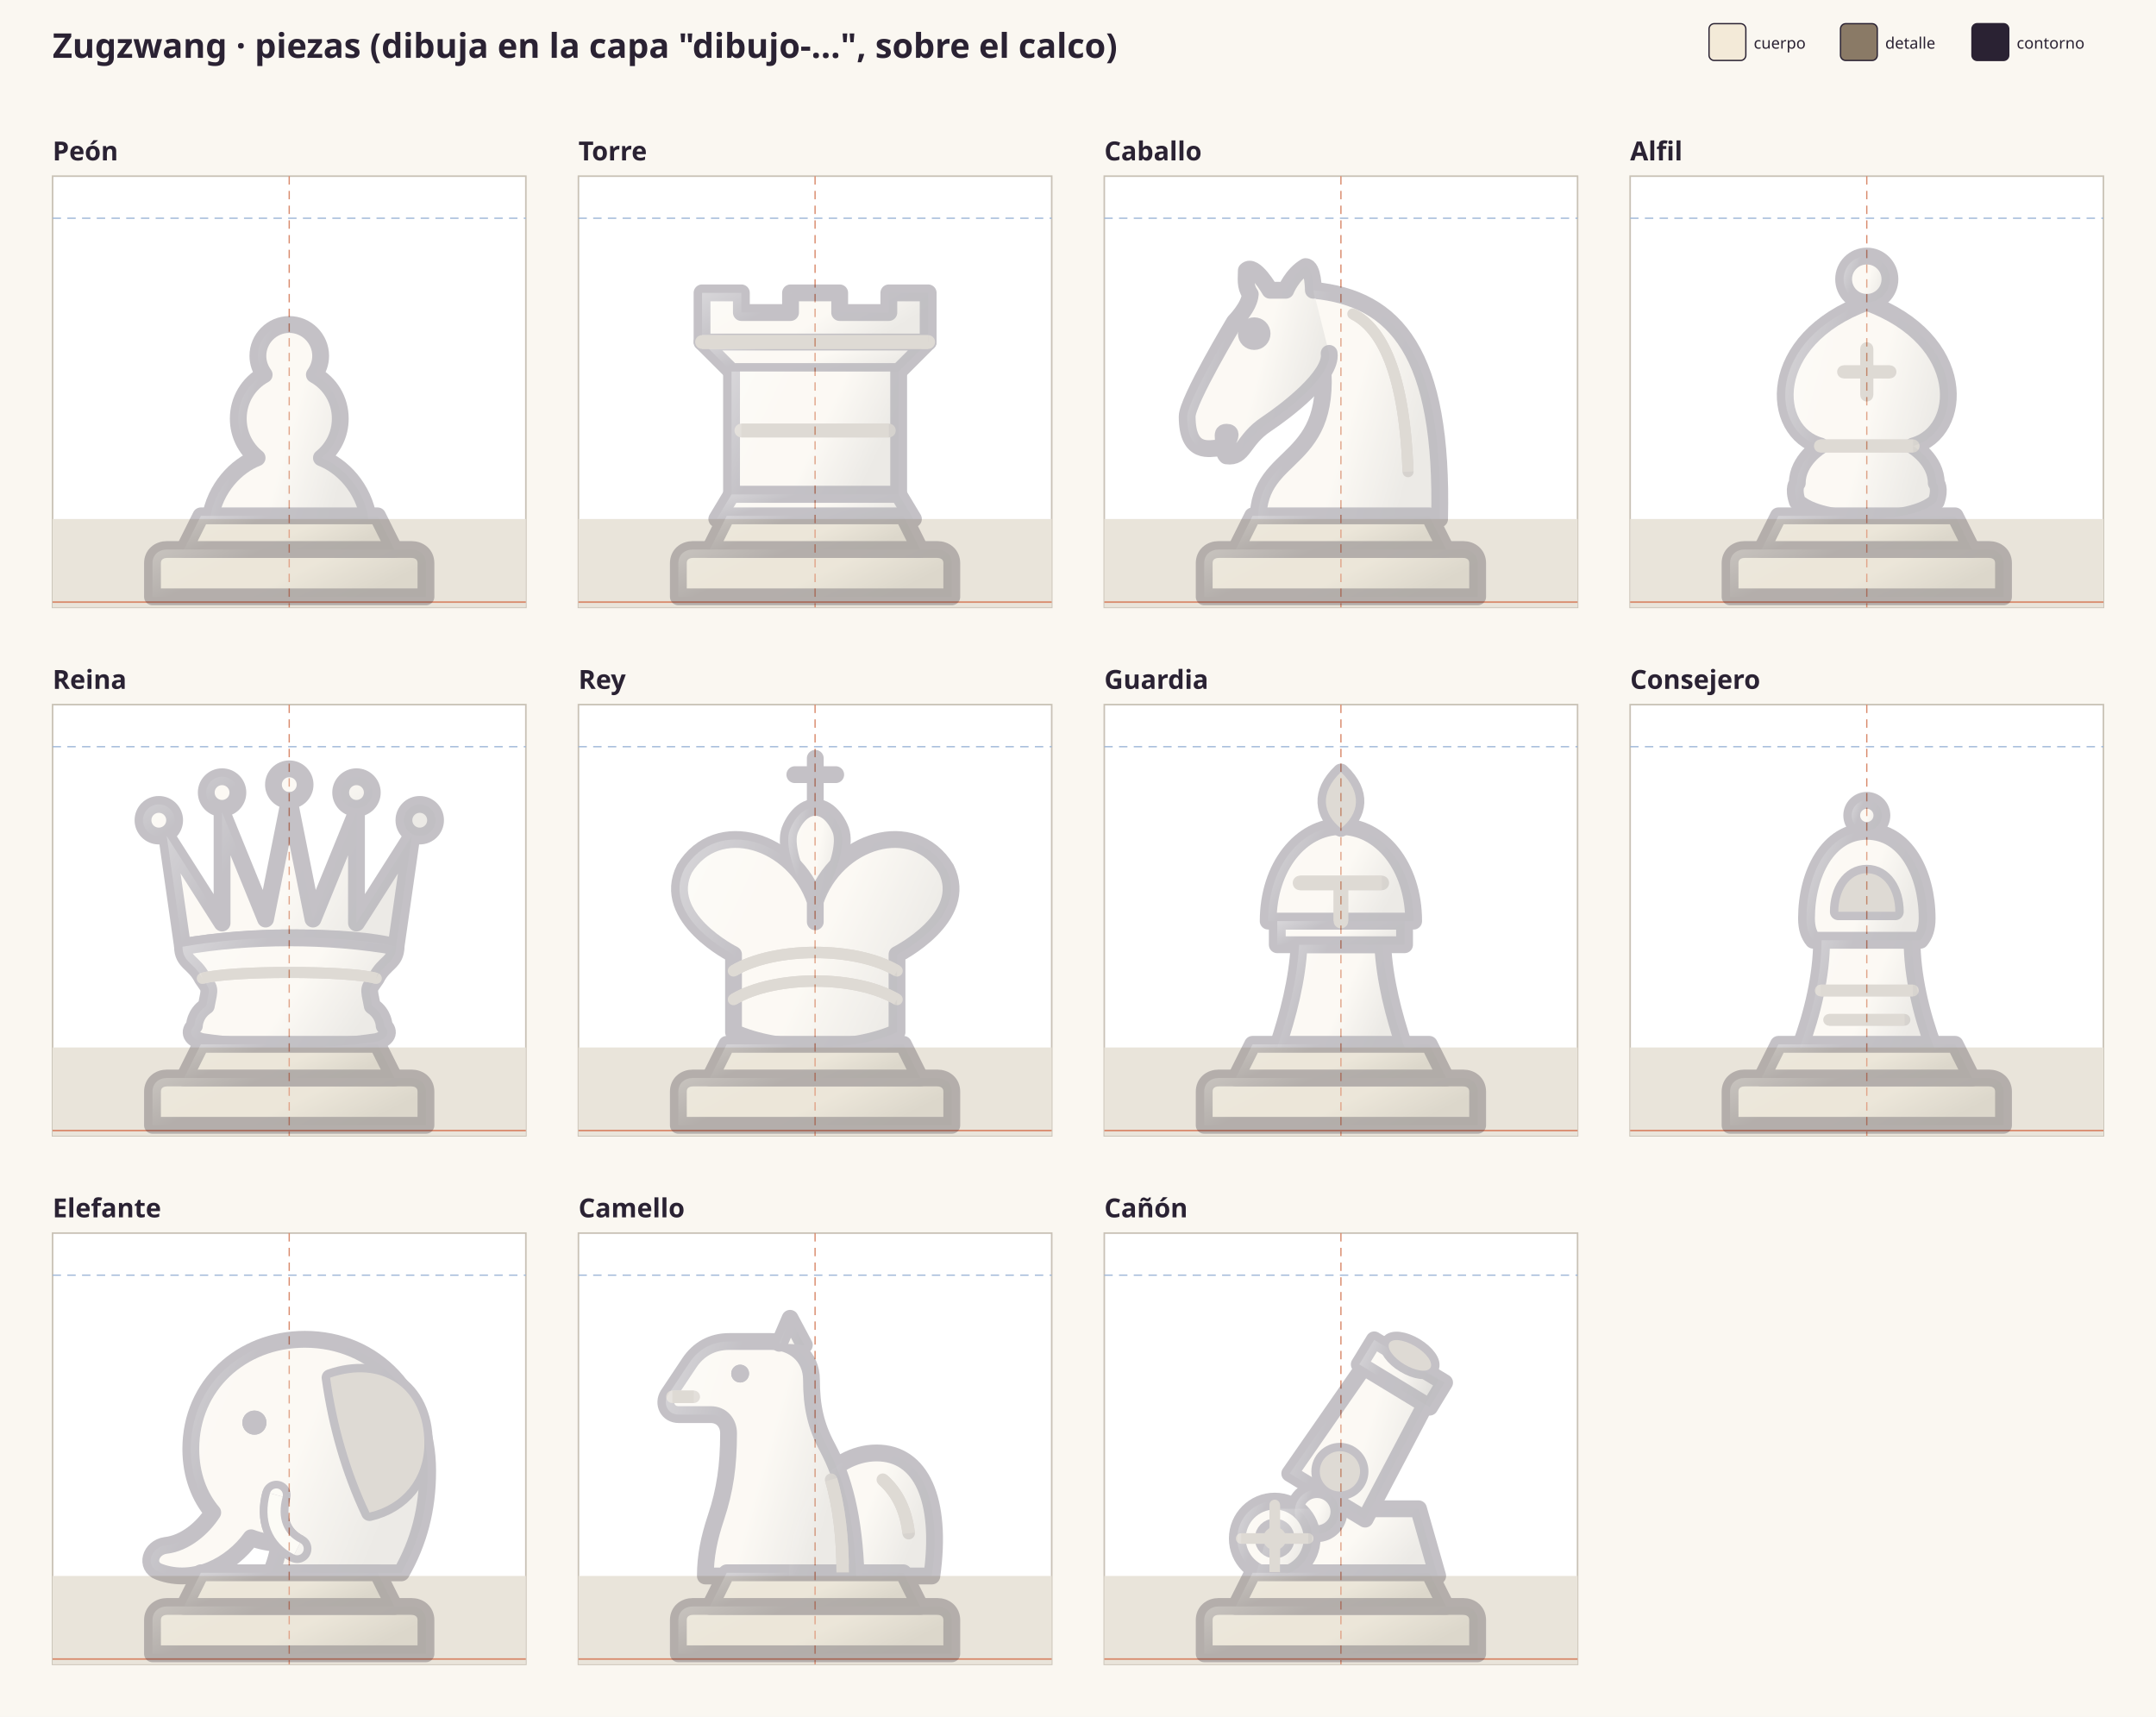
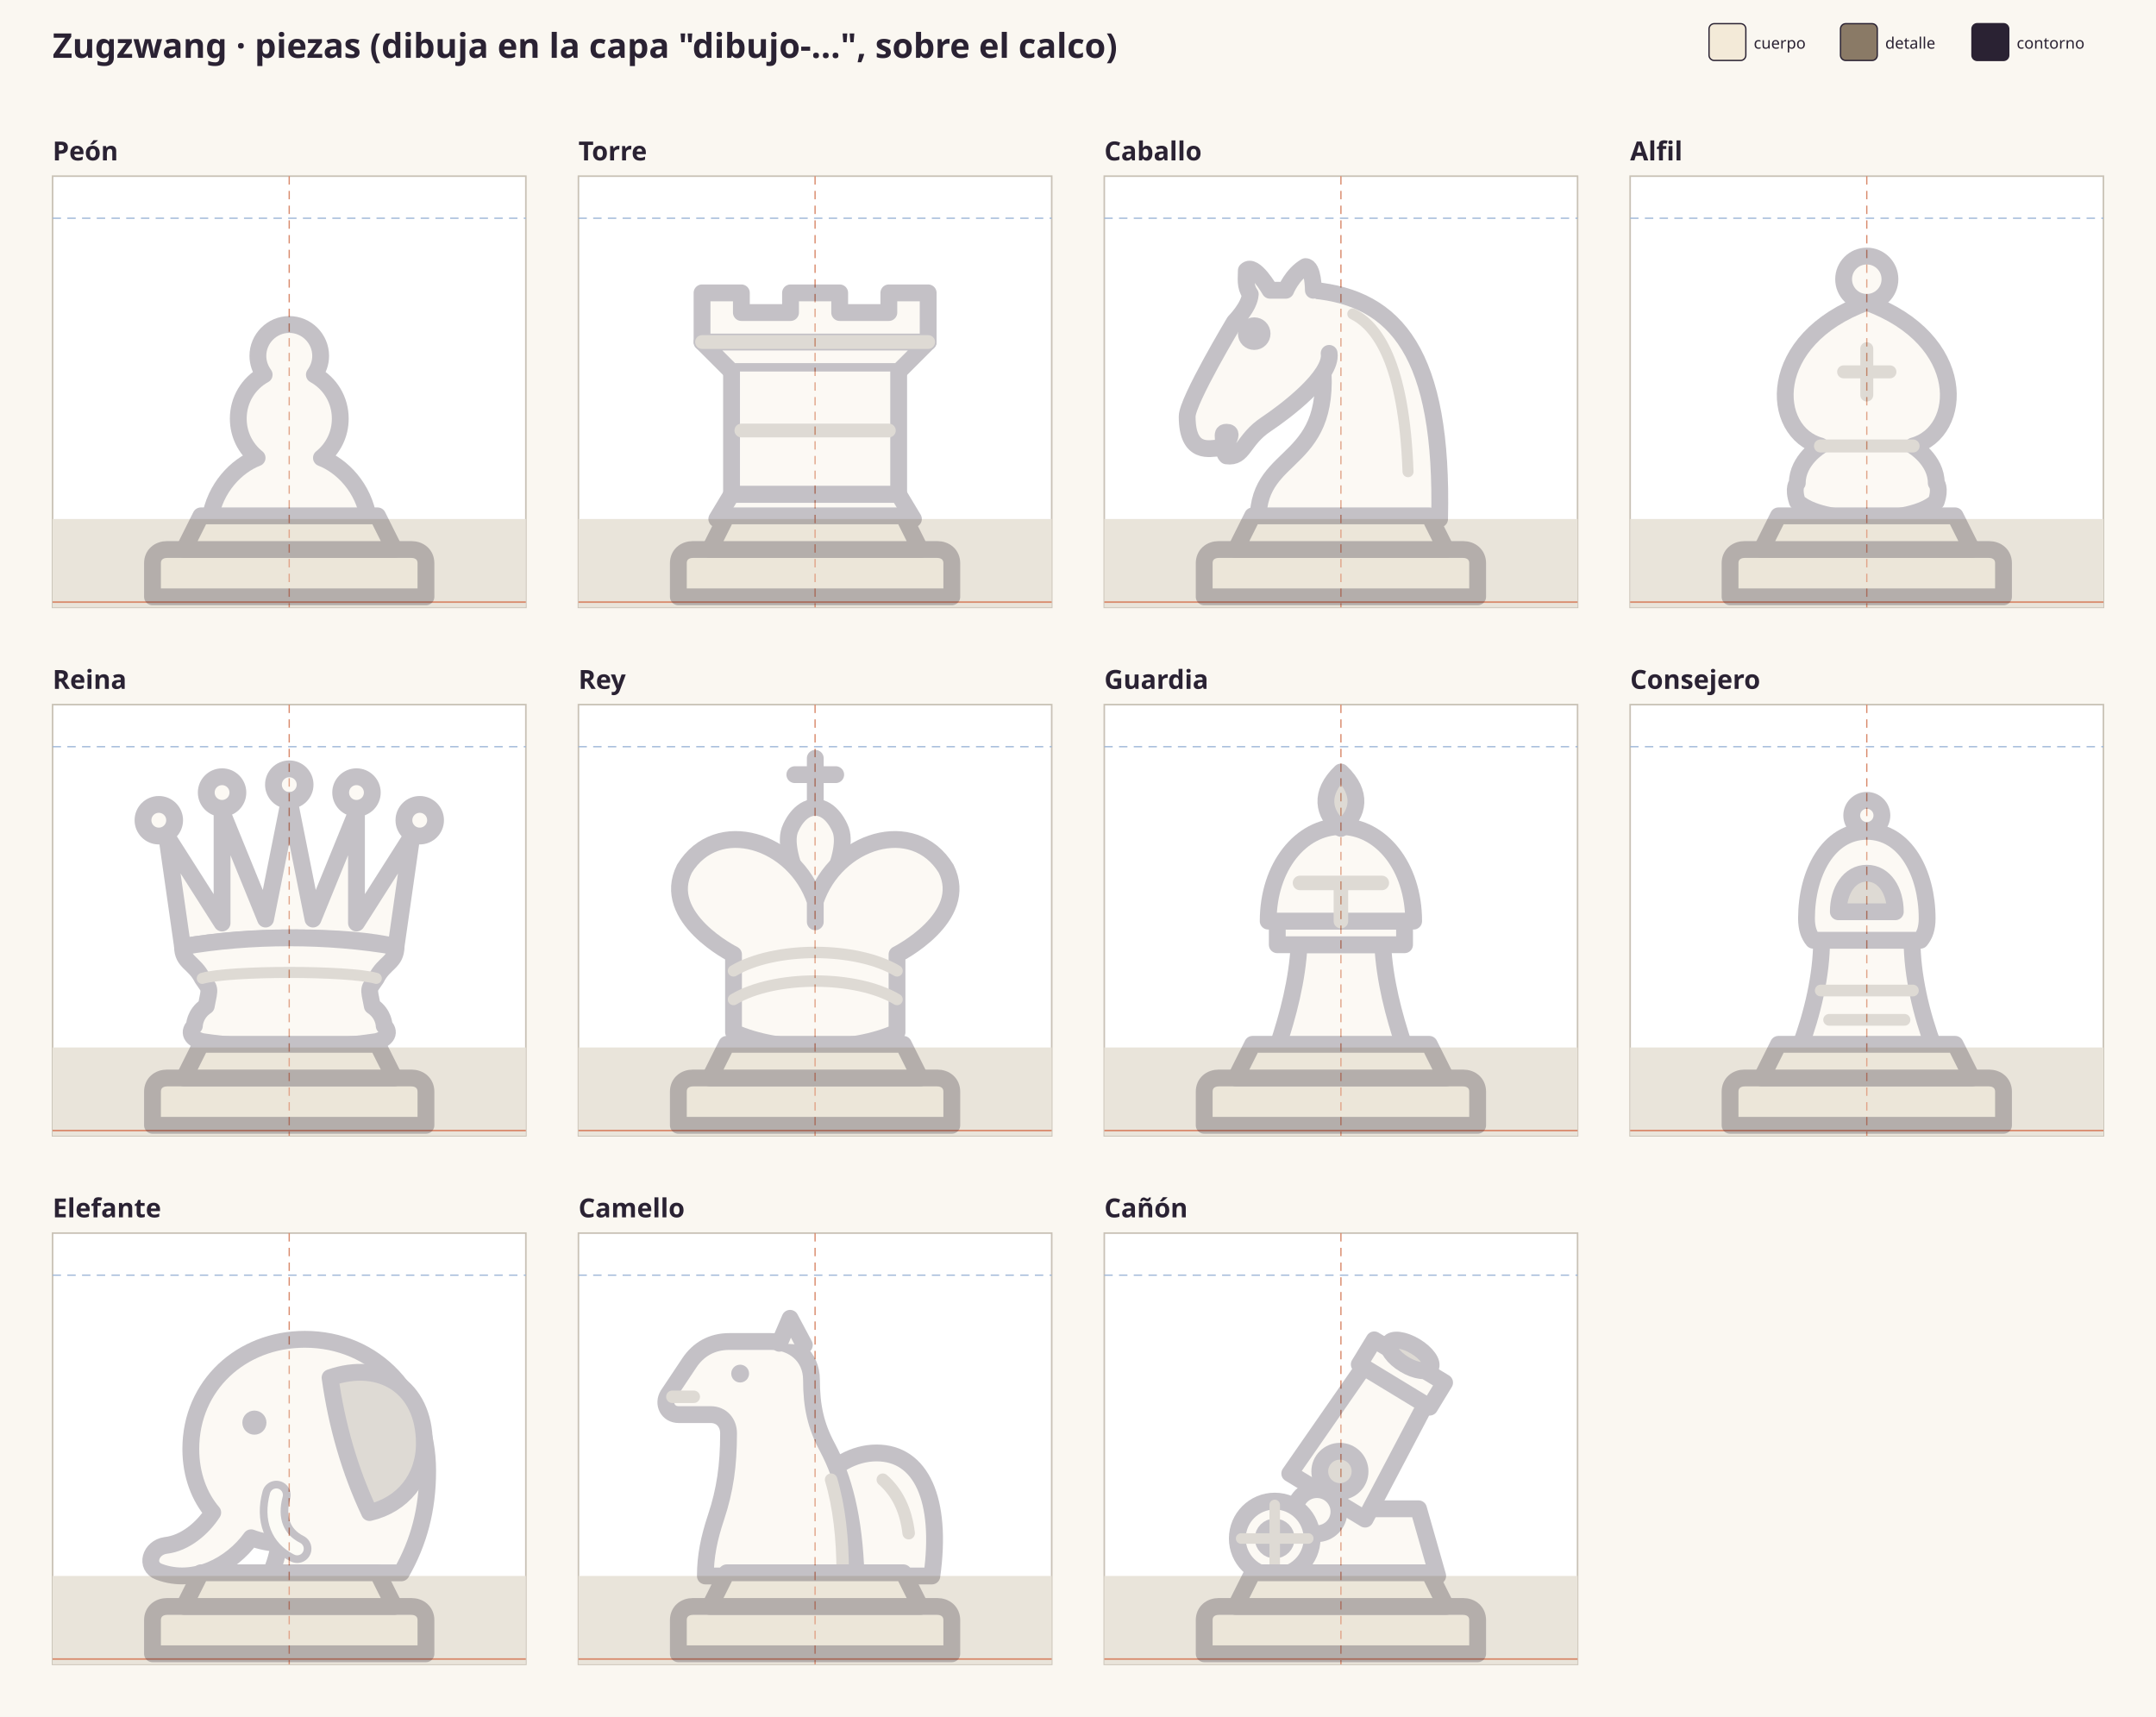
<svg xmlns="http://www.w3.org/2000/svg" width="1640" height="1306" viewBox="0 0 1640 1306">
  <rect width="100%" height="100%" fill="#faf7f1" />
  <text x="40" y="44" font-family="sans-serif" font-size="26" font-weight="800" fill="#2a2233">Zugzwang · piezas (dibuja en la capa "dibujo-…", sobre el calco)</text>
  <g id="paleta" transform="translate(1300 18)">
    <rect x="0" width="28" height="28" rx="4" fill="#f3ead8" stroke="#2a2233" />
    <text x="34" y="19" font-family="sans-serif" font-size="12" fill="#2a2233">cuerpo</text>
    <rect x="100" width="28" height="28" rx="4" fill="#8a7a66" stroke="#2a2233" />
    <text x="134" y="19" font-family="sans-serif" font-size="12" fill="#2a2233">detalle</text>
    <rect x="200" width="28" height="28" rx="4" fill="#2a2233" stroke="#2a2233" />
    <text x="234" y="19" font-family="sans-serif" font-size="12" fill="#2a2233">contorno</text>
  </g>
  <g id="marco-pawn" transform="translate(40 100)">
    <text y="22" font-family="sans-serif" font-size="20" font-weight="700" fill="#2a2233">Peón</text>
    <g transform="translate(0 34) scale(8)">
      <rect width="45" height="41" fill="#fff" stroke="#c9c2b6" stroke-width="0.15" />
      <rect x="0" y="32.6" width="45" height="8.4" fill="#e9e4da" />
      <line x1="22.5" y1="0" x2="22.5" y2="41" stroke="#d98a6c" stroke-width="0.12" stroke-dasharray="0.8 0.6" />
      <line x1="0" y1="40.5" x2="45" y2="40.5" stroke="#d98a6c" stroke-width="0.15" />
      <line x1="0" y1="4" x2="45" y2="4" stroke="#9fb7d8" stroke-width="0.12" stroke-dasharray="0.8 0.6" />
      <g id="calco-pawn" opacity="0.28">
-         <defs>
-           <linearGradient id="pc-shade" x1="0" y1="0" x2="1" y2=".35">
-             <stop offset="0" stop-color="#fff" stop-opacity=".34" />
-             <stop offset=".36" stop-color="#fff" stop-opacity="0" />
-             <stop offset=".62" stop-color="#000" stop-opacity="0" />
-             <stop offset="1" stop-color="#000" stop-opacity=".24" />
-           </linearGradient>
-         </defs>
        <g fill="#f3ead8" stroke="#2a2233" stroke-width="1.6" stroke-linecap="round" stroke-linejoin="round">
          <g transform="translate(5.72 7.39) scale(0.746)" stroke-width="2.145">
            <path d="M22.5 9c-2.2 0-4 1.8-4 4 0 .9.3 1.7.8 2.4-2 1.1-3.3 3.2-3.3 5.6 0 2 .9 3.8 2.4 5-2.6 1-5.4 3.8-6 7.8h20.2c-.6-4-3.4-6.8-6-7.8 1.5-1.2 2.4-3 2.4-5 0-2.4-1.3-4.5-3.3-5.6.5-.7.8-1.5.8-2.4 0-2.2-1.8-4-4-4z" />
          </g>
          <path d="M9.5 40h26v-3.2c0-.8-.6-1.3-1.4-1.3H10.9c-.8 0-1.4.5-1.4 1.3z" />
          <path d="M12.5 35.5l1.6-3.2h16.8l1.6 3.2z" />
        </g>
-         <g class="pc-light" fill="url(#pc-shade)" stroke="none" pointer-events="none">
-           <g transform="translate(5.72 7.39) scale(0.746)" stroke-width="2.145">
-             <path d="M22.5 9c-2.2 0-4 1.8-4 4 0 .9.3 1.7.8 2.4-2 1.1-3.3 3.2-3.3 5.6 0 2 .9 3.8 2.4 5-2.6 1-5.4 3.8-6 7.8h20.2c-.6-4-3.4-6.8-6-7.8 1.5-1.2 2.4-3 2.4-5 0-2.4-1.3-4.5-3.3-5.6.5-.7.8-1.5.8-2.4 0-2.2-1.8-4-4-4z" />
-           </g>
-           <path d="M9.5 40h26v-3.2c0-.8-.6-1.3-1.4-1.3H10.9c-.8 0-1.4.5-1.4 1.3z" />
-           <path d="M12.5 35.5l1.6-3.2h16.8l1.6 3.2z" />
-         </g>
      </g>
      <g id="dibujo-pawn" />
    </g>
  </g>
  <g id="marco-rook" transform="translate(440 100)">
    <text y="22" font-family="sans-serif" font-size="20" font-weight="700" fill="#2a2233">Torre</text>
    <g transform="translate(0 34) scale(8)">
      <rect width="45" height="41" fill="#fff" stroke="#c9c2b6" stroke-width="0.15" />
      <rect x="0" y="32.6" width="45" height="8.4" fill="#e9e4da" />
      <line x1="22.5" y1="0" x2="22.5" y2="41" stroke="#d98a6c" stroke-width="0.12" stroke-dasharray="0.8 0.6" />
      <line x1="0" y1="40.5" x2="45" y2="40.5" stroke="#d98a6c" stroke-width="0.15" />
      <line x1="0" y1="4" x2="45" y2="4" stroke="#9fb7d8" stroke-width="0.12" stroke-dasharray="0.8 0.6" />
      <g id="calco-rook" opacity="0.28">
-         <defs>
-           <linearGradient id="pc-shade" x1="0" y1="0" x2="1" y2=".35">
-             <stop offset="0" stop-color="#fff" stop-opacity=".34" />
-             <stop offset=".36" stop-color="#fff" stop-opacity="0" />
-             <stop offset=".62" stop-color="#000" stop-opacity="0" />
-             <stop offset="1" stop-color="#000" stop-opacity=".24" />
-           </linearGradient>
-         </defs>
        <g fill="#f3ead8" stroke="#2a2233" stroke-width="1.6" stroke-linecap="round" stroke-linejoin="round">
          <g transform="translate(1.47 1.75) scale(0.9348)" stroke-width="1.712">
            <path d="M11 15v-5h4v2h5v-2h5v2h5v-2h4v5" />
            <path d="M34 15l-3 3H14l-3-3z" />
            <path d="M31 18v12.5H14V18" />
            <path d="M31 30.5l1.5 2.5h-20l1.5-2.5z" />
            <path d="M11 15h23M15 24h15" fill="none" stroke="#8a7a66" stroke-width="1.4" />
          </g>
          <path d="M9.5 40h26v-3.2c0-.8-.6-1.3-1.4-1.3H10.9c-.8 0-1.4.5-1.4 1.3z" />
          <path d="M12.5 35.5l1.6-3.2h16.8l1.6 3.2z" />
        </g>
-         <g class="pc-light" fill="url(#pc-shade)" stroke="none" pointer-events="none">
-           <g transform="translate(1.47 1.75) scale(0.9348)" stroke-width="1.712">
-             <path d="M11 15v-5h4v2h5v-2h5v2h5v-2h4v5" />
-             <path d="M34 15l-3 3H14l-3-3z" />
-             <path d="M31 18v12.5H14V18" />
-             <path d="M31 30.5l1.5 2.5h-20l1.5-2.5z" />
-             <path d="M11 15h23M15 24h15" fill="none" stroke="#8a7a66" stroke-width="1.4" />
-           </g>
-           <path d="M9.5 40h26v-3.2c0-.8-.6-1.3-1.4-1.3H10.9c-.8 0-1.4.5-1.4 1.3z" />
-           <path d="M12.5 35.5l1.6-3.2h16.8l1.6 3.2z" />
-         </g>
      </g>
      <g id="dibujo-rook" />
    </g>
  </g>
  <g id="marco-knight" transform="translate(840 100)">
    <text y="22" font-family="sans-serif" font-size="20" font-weight="700" fill="#2a2233">Caballo</text>
    <g transform="translate(0 34) scale(8)">
      <rect width="45" height="41" fill="#fff" stroke="#c9c2b6" stroke-width="0.15" />
      <rect x="0" y="32.6" width="45" height="8.4" fill="#e9e4da" />
      <line x1="22.5" y1="0" x2="22.5" y2="41" stroke="#d98a6c" stroke-width="0.12" stroke-dasharray="0.8 0.6" />
      <line x1="0" y1="40.5" x2="45" y2="40.5" stroke="#d98a6c" stroke-width="0.15" />
      <line x1="0" y1="4" x2="45" y2="4" stroke="#9fb7d8" stroke-width="0.12" stroke-dasharray="0.8 0.6" />
      <g id="calco-knight" opacity="0.28">
-         <defs>
-           <linearGradient id="pc-shade" x1="0" y1="0" x2="1" y2=".35">
-             <stop offset="0" stop-color="#fff" stop-opacity=".34" />
-             <stop offset=".36" stop-color="#fff" stop-opacity="0" />
-             <stop offset=".62" stop-color="#000" stop-opacity="0" />
-             <stop offset="1" stop-color="#000" stop-opacity=".24" />
-           </linearGradient>
-         </defs>
        <g fill="#f3ead8" stroke="#2a2233" stroke-width="1.6" stroke-linecap="round" stroke-linejoin="round">
          <g transform="translate(3.38 2.60) scale(0.75)" stroke-width="2.133">
            <path d="M22 11c10.5 1 16.5 8 16 29H15c0-9 10-6.5 8-21" />
            <path d="M24 19c.4 2.9-5.6 7.4-8 9-3 2-2.8 4.3-5 4-1-.9 1.4-3 0-3-1 0 .2 1.2-1 2-1 0-4 1-4-4 0-2 6-12 6-12s1.9-1.9 2-3.5c-.7-1-.5-2-.5-3 1-1 3 2.5 3 2.5h2s.8-2 2.5-3c1 0 1 3 1 3" />
            <circle cx="14.5" cy="16.5" r="1" fill="#2a2233" />
            <path d="M27 14c3 1.5 6.5 6 7 20" fill="none" stroke="#8a7a66" stroke-width="1.4" />
          </g>
          <path d="M9.5 40h26v-3.2c0-.8-.6-1.3-1.4-1.3H10.9c-.8 0-1.4.5-1.4 1.3z" />
          <path d="M12.5 35.5l1.6-3.2h16.8l1.6 3.2z" />
        </g>
-         <g class="pc-light" fill="url(#pc-shade)" stroke="none" pointer-events="none">
-           <g transform="translate(3.38 2.60) scale(0.75)" stroke-width="2.133">
-             <path d="M22 11c10.5 1 16.5 8 16 29H15c0-9 10-6.5 8-21" />
-             <path d="M24 19c.4 2.9-5.6 7.4-8 9-3 2-2.8 4.3-5 4-1-.9 1.4-3 0-3-1 0 .2 1.2-1 2-1 0-4 1-4-4 0-2 6-12 6-12s1.9-1.9 2-3.5c-.7-1-.5-2-.5-3 1-1 3 2.5 3 2.5h2s.8-2 2.5-3c1 0 1 3 1 3" />
-             <circle cx="14.5" cy="16.5" r="1" fill="#2a2233" />
-             <path d="M27 14c3 1.5 6.5 6 7 20" fill="none" stroke="#8a7a66" stroke-width="1.4" />
-           </g>
-           <path d="M9.5 40h26v-3.2c0-.8-.6-1.3-1.4-1.3H10.9c-.8 0-1.4.5-1.4 1.3z" />
-           <path d="M12.5 35.5l1.6-3.2h16.8l1.6 3.2z" />
-         </g>
      </g>
      <g id="dibujo-knight" />
    </g>
  </g>
  <g id="marco-bishop" transform="translate(1240 100)">
    <text y="22" font-family="sans-serif" font-size="20" font-weight="700" fill="#2a2233">Alfil</text>
    <g transform="translate(0 34) scale(8)">
      <rect width="45" height="41" fill="#fff" stroke="#c9c2b6" stroke-width="0.15" />
      <rect x="0" y="32.6" width="45" height="8.4" fill="#e9e4da" />
      <line x1="22.5" y1="0" x2="22.5" y2="41" stroke="#d98a6c" stroke-width="0.12" stroke-dasharray="0.8 0.6" />
      <line x1="0" y1="40.5" x2="45" y2="40.5" stroke="#d98a6c" stroke-width="0.15" />
      <line x1="0" y1="4" x2="45" y2="4" stroke="#9fb7d8" stroke-width="0.12" stroke-dasharray="0.8 0.6" />
      <g id="calco-bishop" opacity="0.28">
-         <defs>
-           <linearGradient id="pc-shade" x1="0" y1="0" x2="1" y2=".35">
-             <stop offset="0" stop-color="#fff" stop-opacity=".34" />
-             <stop offset=".36" stop-color="#fff" stop-opacity="0" />
-             <stop offset=".62" stop-color="#000" stop-opacity="0" />
-             <stop offset="1" stop-color="#000" stop-opacity=".24" />
-           </linearGradient>
-         </defs>
        <g fill="#f3ead8" stroke="#2a2233" stroke-width="1.6" stroke-linecap="round" stroke-linejoin="round">
          <g transform="translate(2.68 0.99) scale(0.8809)" stroke-width="1.816">
            <path d="M15 34c2.5 2.5 12.5 2.5 15 0 .5-1.5 0-2 0-2 0-2.5-2.5-4-2.5-4 5.5-1.5 6-11.5-5-15.5-11 4-10.5 14-5 15.5 0 0-2.5 1.5-2.5 4 0 0-.5.5 0 2z" />
            <path d="M25 10a2.5 2.5 0 1 1-5 0 2.5 2.5 0 0 1 5 0z" />
            <path d="M17.5 28h10M22.5 17.5v5M20 20h5" fill="none" stroke="#8a7a66" stroke-width="1.4" />
          </g>
          <path d="M9.5 40h26v-3.2c0-.8-.6-1.3-1.4-1.3H10.9c-.8 0-1.4.5-1.4 1.3z" />
          <path d="M12.5 35.5l1.6-3.2h16.8l1.6 3.2z" />
        </g>
-         <g class="pc-light" fill="url(#pc-shade)" stroke="none" pointer-events="none">
-           <g transform="translate(2.68 0.99) scale(0.8809)" stroke-width="1.816">
-             <path d="M15 34c2.5 2.5 12.5 2.5 15 0 .5-1.5 0-2 0-2 0-2.5-2.5-4-2.5-4 5.5-1.5 6-11.5-5-15.5-11 4-10.5 14-5 15.5 0 0-2.5 1.5-2.5 4 0 0-.5.5 0 2z" />
-             <path d="M25 10a2.5 2.5 0 1 1-5 0 2.5 2.5 0 0 1 5 0z" />
-             <path d="M17.5 28h10M22.5 17.5v5M20 20h5" fill="none" stroke="#8a7a66" stroke-width="1.4" />
-           </g>
-           <path d="M9.5 40h26v-3.2c0-.8-.6-1.3-1.4-1.3H10.9c-.8 0-1.4.5-1.4 1.3z" />
-           <path d="M12.5 35.5l1.6-3.2h16.8l1.6 3.2z" />
-         </g>
      </g>
      <g id="dibujo-bishop" />
    </g>
  </g>
  <g id="marco-queen" transform="translate(40 502)">
    <text y="22" font-family="sans-serif" font-size="20" font-weight="700" fill="#2a2233">Reina</text>
    <g transform="translate(0 34) scale(8)">
      <rect width="45" height="41" fill="#fff" stroke="#c9c2b6" stroke-width="0.15" />
      <rect x="0" y="32.6" width="45" height="8.4" fill="#e9e4da" />
      <line x1="22.5" y1="0" x2="22.5" y2="41" stroke="#d98a6c" stroke-width="0.12" stroke-dasharray="0.8 0.6" />
      <line x1="0" y1="40.5" x2="45" y2="40.5" stroke="#d98a6c" stroke-width="0.15" />
      <line x1="0" y1="4" x2="45" y2="4" stroke="#9fb7d8" stroke-width="0.12" stroke-dasharray="0.8 0.6" />
      <g id="calco-queen" opacity="0.28">
-         <defs>
-           <linearGradient id="pc-shade" x1="0" y1="0" x2="1" y2=".35">
-             <stop offset="0" stop-color="#fff" stop-opacity=".34" />
-             <stop offset=".36" stop-color="#fff" stop-opacity="0" />
-             <stop offset=".62" stop-color="#000" stop-opacity="0" />
-             <stop offset="1" stop-color="#000" stop-opacity=".24" />
-           </linearGradient>
-         </defs>
        <g fill="#f3ead8" stroke="#2a2233" stroke-width="1.6" stroke-linecap="round" stroke-linejoin="round">
          <g transform="translate(5.59 1.97) scale(0.7518)" stroke-width="2.128">
            <path d="M8 12a2 2 0 1 1-4 0 2 2 0 0 1 4 0zM24.5 7.5a2 2 0 1 1-4 0 2 2 0 0 1 4 0zM41 12a2 2 0 1 1-4 0 2 2 0 0 1 4 0zM16 8.5a2 2 0 1 1-4 0 2 2 0 0 1 4 0zM33 8.5a2 2 0 1 1-4 0 2 2 0 0 1 4 0z" />
            <path d="M9 28c8.5-1.5 21-1.5 27 0l2-14-7 11V11l-5.5 13.5-3-15-3 15-5.5-13.5V25L7 14z" />
            <path d="M9 28c0 2 1.5 2 2.5 4 1 1.5 1 1 .5 3.5-1.5 1-1.5 2.5-1.5 2.5-1 1 0 1.8 1 2 6.5 1 15.5 1 22 0 1-.2 2-1 1-2 0 0 0-1.5-1.5-2.5-.5-2.5-.5-2 .5-3.5 1-2 2.5-2 2.5-4-8.5-1.5-18.5-1.5-27 0z" />
            <path d="M11.5 32c3.5-1 18.5-1 22 0" fill="none" stroke="#8a7a66" stroke-width="1.4" />
          </g>
          <path d="M9.5 40h26v-3.2c0-.8-.6-1.3-1.4-1.3H10.9c-.8 0-1.4.5-1.4 1.3z" />
          <path d="M12.5 35.5l1.6-3.2h16.8l1.6 3.2z" />
        </g>
-         <g class="pc-light" fill="url(#pc-shade)" stroke="none" pointer-events="none">
-           <g transform="translate(5.59 1.97) scale(0.7518)" stroke-width="2.128">
-             <path d="M8 12a2 2 0 1 1-4 0 2 2 0 0 1 4 0zM24.5 7.5a2 2 0 1 1-4 0 2 2 0 0 1 4 0zM41 12a2 2 0 1 1-4 0 2 2 0 0 1 4 0zM16 8.5a2 2 0 1 1-4 0 2 2 0 0 1 4 0zM33 8.5a2 2 0 1 1-4 0 2 2 0 0 1 4 0z" />
-             <path d="M9 28c8.5-1.5 21-1.5 27 0l2-14-7 11V11l-5.5 13.5-3-15-3 15-5.5-13.5V25L7 14z" />
-             <path d="M9 28c0 2 1.5 2 2.5 4 1 1.5 1 1 .5 3.5-1.5 1-1.5 2.5-1.5 2.5-1 1 0 1.8 1 2 6.5 1 15.5 1 22 0 1-.2 2-1 1-2 0 0 0-1.5-1.5-2.5-.5-2.5-.5-2 .5-3.5 1-2 2.5-2 2.5-4-8.5-1.5-18.5-1.5-27 0z" />
-             <path d="M11.5 32c3.5-1 18.5-1 22 0" fill="none" stroke="#8a7a66" stroke-width="1.4" />
-           </g>
-           <path d="M9.5 40h26v-3.2c0-.8-.6-1.3-1.4-1.3H10.9c-.8 0-1.4.5-1.4 1.3z" />
-           <path d="M12.5 35.5l1.6-3.2h16.8l1.6 3.2z" />
-         </g>
      </g>
      <g id="dibujo-queen" />
    </g>
  </g>
  <g id="marco-king" transform="translate(440 502)">
    <text y="22" font-family="sans-serif" font-size="20" font-weight="700" fill="#2a2233">Rey</text>
    <g transform="translate(0 34) scale(8)">
      <rect width="45" height="41" fill="#fff" stroke="#c9c2b6" stroke-width="0.15" />
      <rect x="0" y="32.6" width="45" height="8.4" fill="#e9e4da" />
      <line x1="22.5" y1="0" x2="22.5" y2="41" stroke="#d98a6c" stroke-width="0.12" stroke-dasharray="0.8 0.6" />
      <line x1="0" y1="40.5" x2="45" y2="40.5" stroke="#d98a6c" stroke-width="0.15" />
      <line x1="0" y1="4" x2="45" y2="4" stroke="#9fb7d8" stroke-width="0.12" stroke-dasharray="0.8 0.6" />
      <g id="calco-king" opacity="0.28">
-         <defs>
-           <linearGradient id="pc-shade" x1="0" y1="0" x2="1" y2=".35">
-             <stop offset="0" stop-color="#fff" stop-opacity=".34" />
-             <stop offset=".36" stop-color="#fff" stop-opacity="0" />
-             <stop offset=".62" stop-color="#000" stop-opacity="0" />
-             <stop offset="1" stop-color="#000" stop-opacity=".24" />
-           </linearGradient>
-         </defs>
        <g fill="#f3ead8" stroke="#2a2233" stroke-width="1.6" stroke-linecap="round" stroke-linejoin="round">
          <g transform="translate(5.03 0.44) scale(0.7773)" stroke-width="2.058">
            <path d="M22.5 11.6V6M20 8h5" fill="none" />
            <path d="M22.5 25s4.5-7.5 3-10.5c0 0-1-2.5-3-2.5s-3 2.5-3 2.5c-1.5 3 3 10.5 3 10.5" />
            <path d="M12.5 39.5c5.5 2.5 14.5 2.5 20 0V30C32.5 30 41.5 25.5 38.5 19.5 34.5 13 25 16 22.5 23.5V26v-2.5C20 16 10.5 13 6.5 19.5 3.5 25.5 12.5 30 12.5 30z" />
            <path d="M12.5 32c5-3 15-3 20 0M12.5 35.5c5-3 15-3 20 0" fill="none" stroke="#8a7a66" stroke-width="1.4" />
          </g>
          <path d="M9.5 40h26v-3.2c0-.8-.6-1.3-1.4-1.3H10.9c-.8 0-1.4.5-1.4 1.3z" />
          <path d="M12.5 35.5l1.6-3.2h16.8l1.6 3.2z" />
        </g>
-         <g class="pc-light" fill="url(#pc-shade)" stroke="none" pointer-events="none">
-           <g transform="translate(5.03 0.44) scale(0.7773)" stroke-width="2.058">
-             <path d="M22.5 11.6V6M20 8h5" fill="none" />
-             <path d="M22.5 25s4.5-7.5 3-10.5c0 0-1-2.5-3-2.5s-3 2.5-3 2.5c-1.5 3 3 10.5 3 10.5" />
-             <path d="M12.5 39.5c5.5 2.5 14.5 2.5 20 0V30C32.5 30 41.5 25.5 38.5 19.5 34.5 13 25 16 22.5 23.5V26v-2.5C20 16 10.5 13 6.5 19.5 3.5 25.5 12.5 30 12.5 30z" />
-             <path d="M12.5 32c5-3 15-3 20 0M12.5 35.5c5-3 15-3 20 0" fill="none" stroke="#8a7a66" stroke-width="1.4" />
-           </g>
-           <path d="M9.5 40h26v-3.2c0-.8-.6-1.3-1.4-1.3H10.9c-.8 0-1.4.5-1.4 1.3z" />
-           <path d="M12.5 35.5l1.6-3.2h16.8l1.6 3.2z" />
-         </g>
      </g>
      <g id="dibujo-king" />
    </g>
  </g>
  <g id="marco-guard" transform="translate(840 502)">
    <text y="22" font-family="sans-serif" font-size="20" font-weight="700" fill="#2a2233">Guardia</text>
    <g transform="translate(0 34) scale(8)">
      <rect width="45" height="41" fill="#fff" stroke="#c9c2b6" stroke-width="0.15" />
      <rect x="0" y="32.6" width="45" height="8.4" fill="#e9e4da" />
      <line x1="22.5" y1="0" x2="22.5" y2="41" stroke="#d98a6c" stroke-width="0.12" stroke-dasharray="0.8 0.6" />
      <line x1="0" y1="40.5" x2="45" y2="40.5" stroke="#d98a6c" stroke-width="0.15" />
      <line x1="0" y1="4" x2="45" y2="4" stroke="#9fb7d8" stroke-width="0.12" stroke-dasharray="0.8 0.6" />
      <g id="calco-guard" opacity="0.28">
-         <defs>
-           <linearGradient id="pc-shade" x1="0" y1="0" x2="1" y2=".35">
-             <stop offset="0" stop-color="#fff" stop-opacity=".34" />
-             <stop offset=".36" stop-color="#fff" stop-opacity="0" />
-             <stop offset=".62" stop-color="#000" stop-opacity="0" />
-             <stop offset="1" stop-color="#000" stop-opacity=".24" />
-           </linearGradient>
-         </defs>
        <g fill="#f3ead8" stroke="#2a2233" stroke-width="1.6" stroke-linecap="round" stroke-linejoin="round">
          <g transform="translate(3.05 4.68) scale(0.8644)" stroke-width="1.851">
            <path d="M15.5 32.3c1.2-3.6 2.2-7.4 2.4-11.3h9.2c.2 3.9 1.2 7.7 2.4 11.3z" />
            <path d="M15.5 21h14v-2.6h-14z" />
            <path d="M14.5 18.4c0-6 3.6-10.4 8-10.4s8 4.4 8 10.4z" />
            <path d="M22.5 8.2c-2-1.6-2.4-3.9-0-6.2 2.4 2.3 2 4.6 0 6.2z" fill="#8a7a66" />
            <path d="M18 14.2h9M22.5 14.2v4.2" fill="none" stroke="#8a7a66" stroke-width="1.6" />
          </g>
          <path d="M9.5 40h26v-3.2c0-.8-.6-1.3-1.4-1.3H10.9c-.8 0-1.4.5-1.4 1.3z" />
          <path d="M12.5 35.5l1.6-3.2h16.8l1.6 3.2z" />
        </g>
-         <g class="pc-light" fill="url(#pc-shade)" stroke="none" pointer-events="none">
-           <g transform="translate(3.05 4.68) scale(0.8644)" stroke-width="1.851">
-             <path d="M15.5 32.3c1.2-3.6 2.2-7.4 2.4-11.3h9.2c.2 3.9 1.2 7.7 2.4 11.3z" />
-             <path d="M15.5 21h14v-2.6h-14z" />
-             <path d="M14.5 18.4c0-6 3.6-10.4 8-10.4s8 4.4 8 10.4z" />
-             <path d="M22.5 8.2c-2-1.6-2.4-3.9-0-6.2 2.4 2.3 2 4.6 0 6.2z" fill="#8a7a66" />
-             <path d="M18 14.2h9M22.5 14.2v4.2" fill="none" stroke="#8a7a66" stroke-width="1.6" />
-           </g>
-           <path d="M9.5 40h26v-3.2c0-.8-.6-1.3-1.4-1.3H10.9c-.8 0-1.4.5-1.4 1.3z" />
-           <path d="M12.5 35.5l1.6-3.2h16.8l1.6 3.2z" />
-         </g>
      </g>
      <g id="dibujo-guard" />
    </g>
  </g>
  <g id="marco-advisor" transform="translate(1240 502)">
    <text y="22" font-family="sans-serif" font-size="20" font-weight="700" fill="#2a2233">Consejero</text>
    <g transform="translate(0 34) scale(8)">
      <rect width="45" height="41" fill="#fff" stroke="#c9c2b6" stroke-width="0.15" />
      <rect x="0" y="32.6" width="45" height="8.4" fill="#e9e4da" />
      <line x1="22.5" y1="0" x2="22.5" y2="41" stroke="#d98a6c" stroke-width="0.12" stroke-dasharray="0.8 0.6" />
      <line x1="0" y1="40.5" x2="45" y2="40.5" stroke="#d98a6c" stroke-width="0.15" />
      <line x1="0" y1="4" x2="45" y2="4" stroke="#9fb7d8" stroke-width="0.12" stroke-dasharray="0.8 0.6" />
      <g id="calco-advisor" opacity="0.28">
-         <defs>
-           <linearGradient id="pc-shade" x1="0" y1="0" x2="1" y2=".35">
-             <stop offset="0" stop-color="#fff" stop-opacity=".34" />
-             <stop offset=".36" stop-color="#fff" stop-opacity="0" />
-             <stop offset=".62" stop-color="#000" stop-opacity="0" />
-             <stop offset="1" stop-color="#000" stop-opacity=".24" />
-           </linearGradient>
-         </defs>
        <g fill="#f3ead8" stroke="#2a2233" stroke-width="1.6" stroke-linecap="round" stroke-linejoin="round">
          <g transform="translate(4.58 6.87) scale(0.7966)" stroke-width="2.009">
            <path d="M14.5 32.3c1.5-4 2.6-8.6 2.6-12.8h10.8c0 4.2 1.1 8.8 2.6 12.8z" />
            <path d="M22.5 6.5c-4.6 0-7.2 5-7.2 10.4 0 1.2.3 2 .8 2.6h12.8c.5-.6.8-1.4.8-2.6 0-5.4-2.6-10.4-7.2-10.4z" />
            <path d="M22.5 11.5c-2.1 0-3.4 2.1-3.4 4.6h6.8c0-2.5-1.3-4.6-3.4-4.6z" fill="#8a7a66" />
            <circle cx="22.5" cy="4.6" r="1.8" />
            <path d="M17 25.5h11M18 29h9" fill="none" stroke="#8a7a66" stroke-width="1.4" />
          </g>
          <path d="M9.5 40h26v-3.2c0-.8-.6-1.3-1.4-1.3H10.9c-.8 0-1.4.5-1.4 1.3z" />
          <path d="M12.5 35.5l1.6-3.2h16.8l1.6 3.2z" />
        </g>
-         <g class="pc-light" fill="url(#pc-shade)" stroke="none" pointer-events="none">
-           <g transform="translate(4.58 6.87) scale(0.7966)" stroke-width="2.009">
-             <path d="M14.5 32.3c1.5-4 2.6-8.6 2.6-12.8h10.8c0 4.2 1.1 8.8 2.6 12.8z" />
-             <path d="M22.5 6.5c-4.6 0-7.2 5-7.2 10.4 0 1.2.3 2 .8 2.6h12.8c.5-.6.8-1.4.8-2.6 0-5.4-2.6-10.4-7.2-10.4z" />
-             <path d="M22.5 11.5c-2.1 0-3.4 2.1-3.4 4.6h6.8c0-2.5-1.3-4.6-3.4-4.6z" fill="#8a7a66" />
-             <circle cx="22.5" cy="4.6" r="1.8" />
-             <path d="M17 25.5h11M18 29h9" fill="none" stroke="#8a7a66" stroke-width="1.4" />
-           </g>
-           <path d="M9.5 40h26v-3.2c0-.8-.6-1.3-1.4-1.3H10.9c-.8 0-1.4.5-1.4 1.3z" />
-           <path d="M12.5 35.5l1.6-3.2h16.8l1.6 3.2z" />
-         </g>
      </g>
      <g id="dibujo-advisor" />
    </g>
  </g>
  <g id="marco-elephant" transform="translate(40 904)">
    <text y="22" font-family="sans-serif" font-size="20" font-weight="700" fill="#2a2233">Elefante</text>
    <g transform="translate(0 34) scale(8)">
      <rect width="45" height="41" fill="#fff" stroke="#c9c2b6" stroke-width="0.15" />
      <rect x="0" y="32.6" width="45" height="8.4" fill="#e9e4da" />
      <line x1="22.5" y1="0" x2="22.5" y2="41" stroke="#d98a6c" stroke-width="0.12" stroke-dasharray="0.8 0.6" />
      <line x1="0" y1="40.5" x2="45" y2="40.5" stroke="#d98a6c" stroke-width="0.15" />
      <line x1="0" y1="4" x2="45" y2="4" stroke="#9fb7d8" stroke-width="0.12" stroke-dasharray="0.8 0.6" />
      <g id="calco-elephant" opacity="0.28">
-         <defs>
-           <linearGradient id="pc-shade" x1="0" y1="0" x2="1" y2=".35">
-             <stop offset="0" stop-color="#fff" stop-opacity=".34" />
-             <stop offset=".36" stop-color="#fff" stop-opacity="0" />
-             <stop offset=".62" stop-color="#000" stop-opacity="0" />
-             <stop offset="1" stop-color="#000" stop-opacity=".24" />
-           </linearGradient>
-         </defs>
        <g fill="#f3ead8" stroke="#2a2233" stroke-width="1.6" stroke-linecap="round" stroke-linejoin="round">
          <g transform="translate(0.84 -1.37) scale(1.0426)" stroke-width="1.535">
            <path d="M31 32.3c1.6-2.8 2.4-5.8 2.4-9.3 0-7-4.8-12-11.2-12-5.8 0-10.4 4.2-10.4 10 0 2.4.8 4.4 2 5.8-.9 1.4-2.5 2.8-4.3 3-1.4.2-1.9 1.9-.6 2.4 3.2 1.2 6.6-.6 8.4-3.1.8.3 1.7.5 2.6.5-.2 1-.4 1.8-.8 2.7z" />
            <path d="M24.5 14.5c4.6-1.6 8.6.8 8.6 6 0 3.2-2 5.6-5 6.3-1.8-3.8-3-8-3.6-12.3z" fill="#8a7a66" />
            <circle cx="17.6" cy="18.6" r="1.1" fill="#2a2233" stroke="none" />
            <path d="M19.6 25.2c-.6 2.2.1 4 1.9 4.9" fill="none" stroke="#2a2233" stroke-width="2.6" />
            <path d="M19.6 25.2c-.6 2.2.1 4 1.9 4.9" fill="none" stroke="var(--side-light, #f5efe0)" stroke-width="1.2" />
          </g>
          <path d="M9.5 40h26v-3.2c0-.8-.6-1.3-1.4-1.3H10.9c-.8 0-1.4.5-1.4 1.3z" />
          <path d="M12.5 35.5l1.6-3.2h16.8l1.6 3.2z" />
        </g>
-         <g class="pc-light" fill="url(#pc-shade)" stroke="none" pointer-events="none">
-           <g transform="translate(0.84 -1.37) scale(1.0426)" stroke-width="1.535">
-             <path d="M31 32.3c1.6-2.8 2.4-5.8 2.4-9.3 0-7-4.8-12-11.2-12-5.8 0-10.4 4.2-10.4 10 0 2.4.8 4.4 2 5.8-.9 1.4-2.5 2.8-4.3 3-1.4.2-1.9 1.9-.6 2.4 3.2 1.2 6.6-.6 8.4-3.1.8.3 1.7.5 2.6.5-.2 1-.4 1.8-.8 2.7z" />
-             <path d="M24.5 14.5c4.6-1.6 8.6.8 8.6 6 0 3.2-2 5.6-5 6.3-1.8-3.8-3-8-3.6-12.3z" fill="#8a7a66" />
-             <circle cx="17.6" cy="18.6" r="1.1" fill="#2a2233" stroke="none" />
-             <path d="M19.6 25.2c-.6 2.2.1 4 1.9 4.9" fill="none" stroke="#2a2233" stroke-width="2.6" />
-             <path d="M19.6 25.2c-.6 2.2.1 4 1.9 4.9" fill="none" stroke="var(--side-light, #f5efe0)" stroke-width="1.2" />
-           </g>
-           <path d="M9.5 40h26v-3.2c0-.8-.6-1.3-1.4-1.3H10.9c-.8 0-1.4.5-1.4 1.3z" />
-           <path d="M12.5 35.5l1.6-3.2h16.8l1.6 3.2z" />
-         </g>
      </g>
      <g id="dibujo-elephant" />
    </g>
  </g>
  <g id="marco-camel" transform="translate(440 904)">
    <text y="22" font-family="sans-serif" font-size="20" font-weight="700" fill="#2a2233">Camello</text>
    <g transform="translate(0 34) scale(8)">
      <rect width="45" height="41" fill="#fff" stroke="#c9c2b6" stroke-width="0.15" />
      <rect x="0" y="32.6" width="45" height="8.4" fill="#e9e4da" />
      <line x1="22.5" y1="0" x2="22.5" y2="41" stroke="#d98a6c" stroke-width="0.12" stroke-dasharray="0.8 0.6" />
      <line x1="0" y1="40.5" x2="45" y2="40.5" stroke="#d98a6c" stroke-width="0.15" />
      <line x1="0" y1="4" x2="45" y2="4" stroke="#9fb7d8" stroke-width="0.12" stroke-dasharray="0.8 0.6" />
      <g id="calco-camel" opacity="0.28">
-         <defs>
-           <linearGradient id="pc-shade" x1="0" y1="0" x2="1" y2=".35">
-             <stop offset="0" stop-color="#fff" stop-opacity=".34" />
-             <stop offset=".36" stop-color="#fff" stop-opacity="0" />
-             <stop offset=".62" stop-color="#000" stop-opacity="0" />
-             <stop offset="1" stop-color="#000" stop-opacity=".24" />
-           </linearGradient>
-         </defs>
        <g fill="#f3ead8" stroke="#2a2233" stroke-width="1.6" stroke-linecap="round" stroke-linejoin="round">
          <g transform="translate(-1.58 5.22) scale(0.8478)" stroke-width="1.887">
            <path d="M25.5 32.3c0-8.4 4.8-13.8 9.8-13.8s7.4 5.2 6.2 13.8z" />
            <path d="M33 32.3c-.2-6.6-1.4-11-3.2-14.4-1.3-2.4-1.8-4.6-1.8-7.6 0-2.6-2-4.3-4.6-4.3h-4.6c-2 0-3.5.9-4.5 2.4l-2.4 3.6c-.6 1 0 2.2 1.2 2.2h3.6c1.2 0 2 .9 2 2.1 0 3.6-.4 6.4-1.4 9.4-.8 2.4-1.2 4.4-1.2 6.6z" />
            <path d="M24.4 6.2l1.2-2.8 1.6 3" />
            <circle cx="20" cy="9.6" r="1" fill="#2a2233" stroke="none" />
            <path d="M12.4 12.2h2.4M30.2 21.5c.9 3 1.3 6.6 1.3 10.4M36 21.5c1.6 1.4 2.6 3.4 2.9 6" fill="none" stroke="#8a7a66" stroke-width="1.4" />
          </g>
          <path d="M9.5 40h26v-3.2c0-.8-.6-1.3-1.4-1.3H10.9c-.8 0-1.4.5-1.4 1.3z" />
          <path d="M12.5 35.5l1.6-3.2h16.8l1.6 3.2z" />
        </g>
-         <g class="pc-light" fill="url(#pc-shade)" stroke="none" pointer-events="none">
-           <g transform="translate(-1.58 5.22) scale(0.8478)" stroke-width="1.887">
-             <path d="M25.5 32.3c0-8.4 4.8-13.8 9.8-13.8s7.4 5.2 6.2 13.8z" />
-             <path d="M33 32.3c-.2-6.6-1.4-11-3.2-14.4-1.3-2.4-1.8-4.6-1.8-7.6 0-2.6-2-4.3-4.6-4.3h-4.6c-2 0-3.5.9-4.5 2.4l-2.4 3.6c-.6 1 0 2.2 1.2 2.2h3.6c1.2 0 2 .9 2 2.1 0 3.6-.4 6.4-1.4 9.4-.8 2.4-1.2 4.4-1.2 6.6z" />
-             <path d="M24.4 6.2l1.2-2.8 1.6 3" />
-             <circle cx="20" cy="9.6" r="1" fill="#2a2233" stroke="none" />
-             <path d="M12.4 12.2h2.4M30.2 21.5c.9 3 1.3 6.6 1.3 10.4M36 21.5c1.6 1.4 2.6 3.4 2.9 6" fill="none" stroke="#8a7a66" stroke-width="1.4" />
-           </g>
-           <path d="M9.5 40h26v-3.2c0-.8-.6-1.3-1.4-1.3H10.9c-.8 0-1.4.5-1.4 1.3z" />
-           <path d="M12.5 35.5l1.6-3.2h16.8l1.6 3.2z" />
-         </g>
      </g>
      <g id="dibujo-camel" />
    </g>
  </g>
  <g id="marco-cannon" transform="translate(840 904)">
    <text y="22" font-family="sans-serif" font-size="20" font-weight="700" fill="#2a2233">Cañón</text>
    <g transform="translate(0 34) scale(8)">
      <rect width="45" height="41" fill="#fff" stroke="#c9c2b6" stroke-width="0.15" />
      <rect x="0" y="32.6" width="45" height="8.4" fill="#e9e4da" />
      <line x1="22.5" y1="0" x2="22.5" y2="41" stroke="#d98a6c" stroke-width="0.12" stroke-dasharray="0.8 0.6" />
      <line x1="0" y1="40.5" x2="45" y2="40.5" stroke="#d98a6c" stroke-width="0.15" />
      <line x1="0" y1="4" x2="45" y2="4" stroke="#9fb7d8" stroke-width="0.12" stroke-dasharray="0.8 0.6" />
      <g id="calco-cannon" opacity="0.28">
-         <defs>
-           <linearGradient id="pc-shade" x1="0" y1="0" x2="1" y2=".35">
-             <stop offset="0" stop-color="#fff" stop-opacity=".34" />
-             <stop offset=".36" stop-color="#fff" stop-opacity="0" />
-             <stop offset=".62" stop-color="#000" stop-opacity="0" />
-             <stop offset="1" stop-color="#000" stop-opacity=".24" />
-           </linearGradient>
-         </defs>
        <g fill="#f3ead8" stroke="#2a2233" stroke-width="1.6" stroke-linecap="round" stroke-linejoin="round">
          <g transform="translate(2.53 3.15) scale(0.9116)" stroke-width="1.755">
            <path d="M13 32.3l2-7h15l2 7z" />
            <path d="M16.57 21.62L25.93 8.14L32.07 11.86L24.43 26.38Z" />
            <path d="M23.82 10.24L25.38 7.68L32.72 12.14L31.16 14.7Z" />
            <ellipse cx="29.1" cy="9.3" rx="2.5" ry="1.1" transform="rotate(31 29.1 9.3)" fill="#8a7a66" />
            <circle cx="19.4" cy="25.6" r="2.3" />
            <circle cx="21.8" cy="21.4" r="2.1" fill="#8a7a66" />
            <circle cx="15" cy="28.4" r="3.9" />
            <circle cx="15" cy="28.4" r="1.2" fill="#8a7a66" />
            <path d="M15 24.9v7M11.5 28.4h7" fill="none" stroke="#8a7a66" stroke-width="1.1" />
          </g>
          <path d="M9.5 40h26v-3.2c0-.8-.6-1.3-1.4-1.3H10.9c-.8 0-1.4.5-1.4 1.3z" />
          <path d="M12.5 35.5l1.6-3.2h16.8l1.6 3.2z" />
        </g>
-         <g class="pc-light" fill="url(#pc-shade)" stroke="none" pointer-events="none">
-           <g transform="translate(2.53 3.15) scale(0.9116)" stroke-width="1.755">
-             <path d="M13 32.3l2-7h15l2 7z" />
-             <path d="M16.57 21.62L25.93 8.14L32.07 11.86L24.43 26.38Z" />
-             <path d="M23.82 10.24L25.38 7.68L32.72 12.14L31.16 14.7Z" />
-             <ellipse cx="29.1" cy="9.3" rx="2.5" ry="1.1" transform="rotate(31 29.1 9.3)" fill="#8a7a66" />
-             <circle cx="19.4" cy="25.6" r="2.3" />
-             <circle cx="21.8" cy="21.4" r="2.1" fill="#8a7a66" />
-             <circle cx="15" cy="28.4" r="3.9" />
-             <circle cx="15" cy="28.4" r="1.2" fill="#8a7a66" />
-             <path d="M15 24.9v7M11.5 28.4h7" fill="none" stroke="#8a7a66" stroke-width="1.1" />
-           </g>
-           <path d="M9.5 40h26v-3.2c0-.8-.6-1.3-1.4-1.3H10.9c-.8 0-1.4.5-1.4 1.3z" />
-           <path d="M12.5 35.5l1.6-3.2h16.8l1.6 3.2z" />
-         </g>
      </g>
      <g id="dibujo-cannon" />
    </g>
  </g>
</svg>
